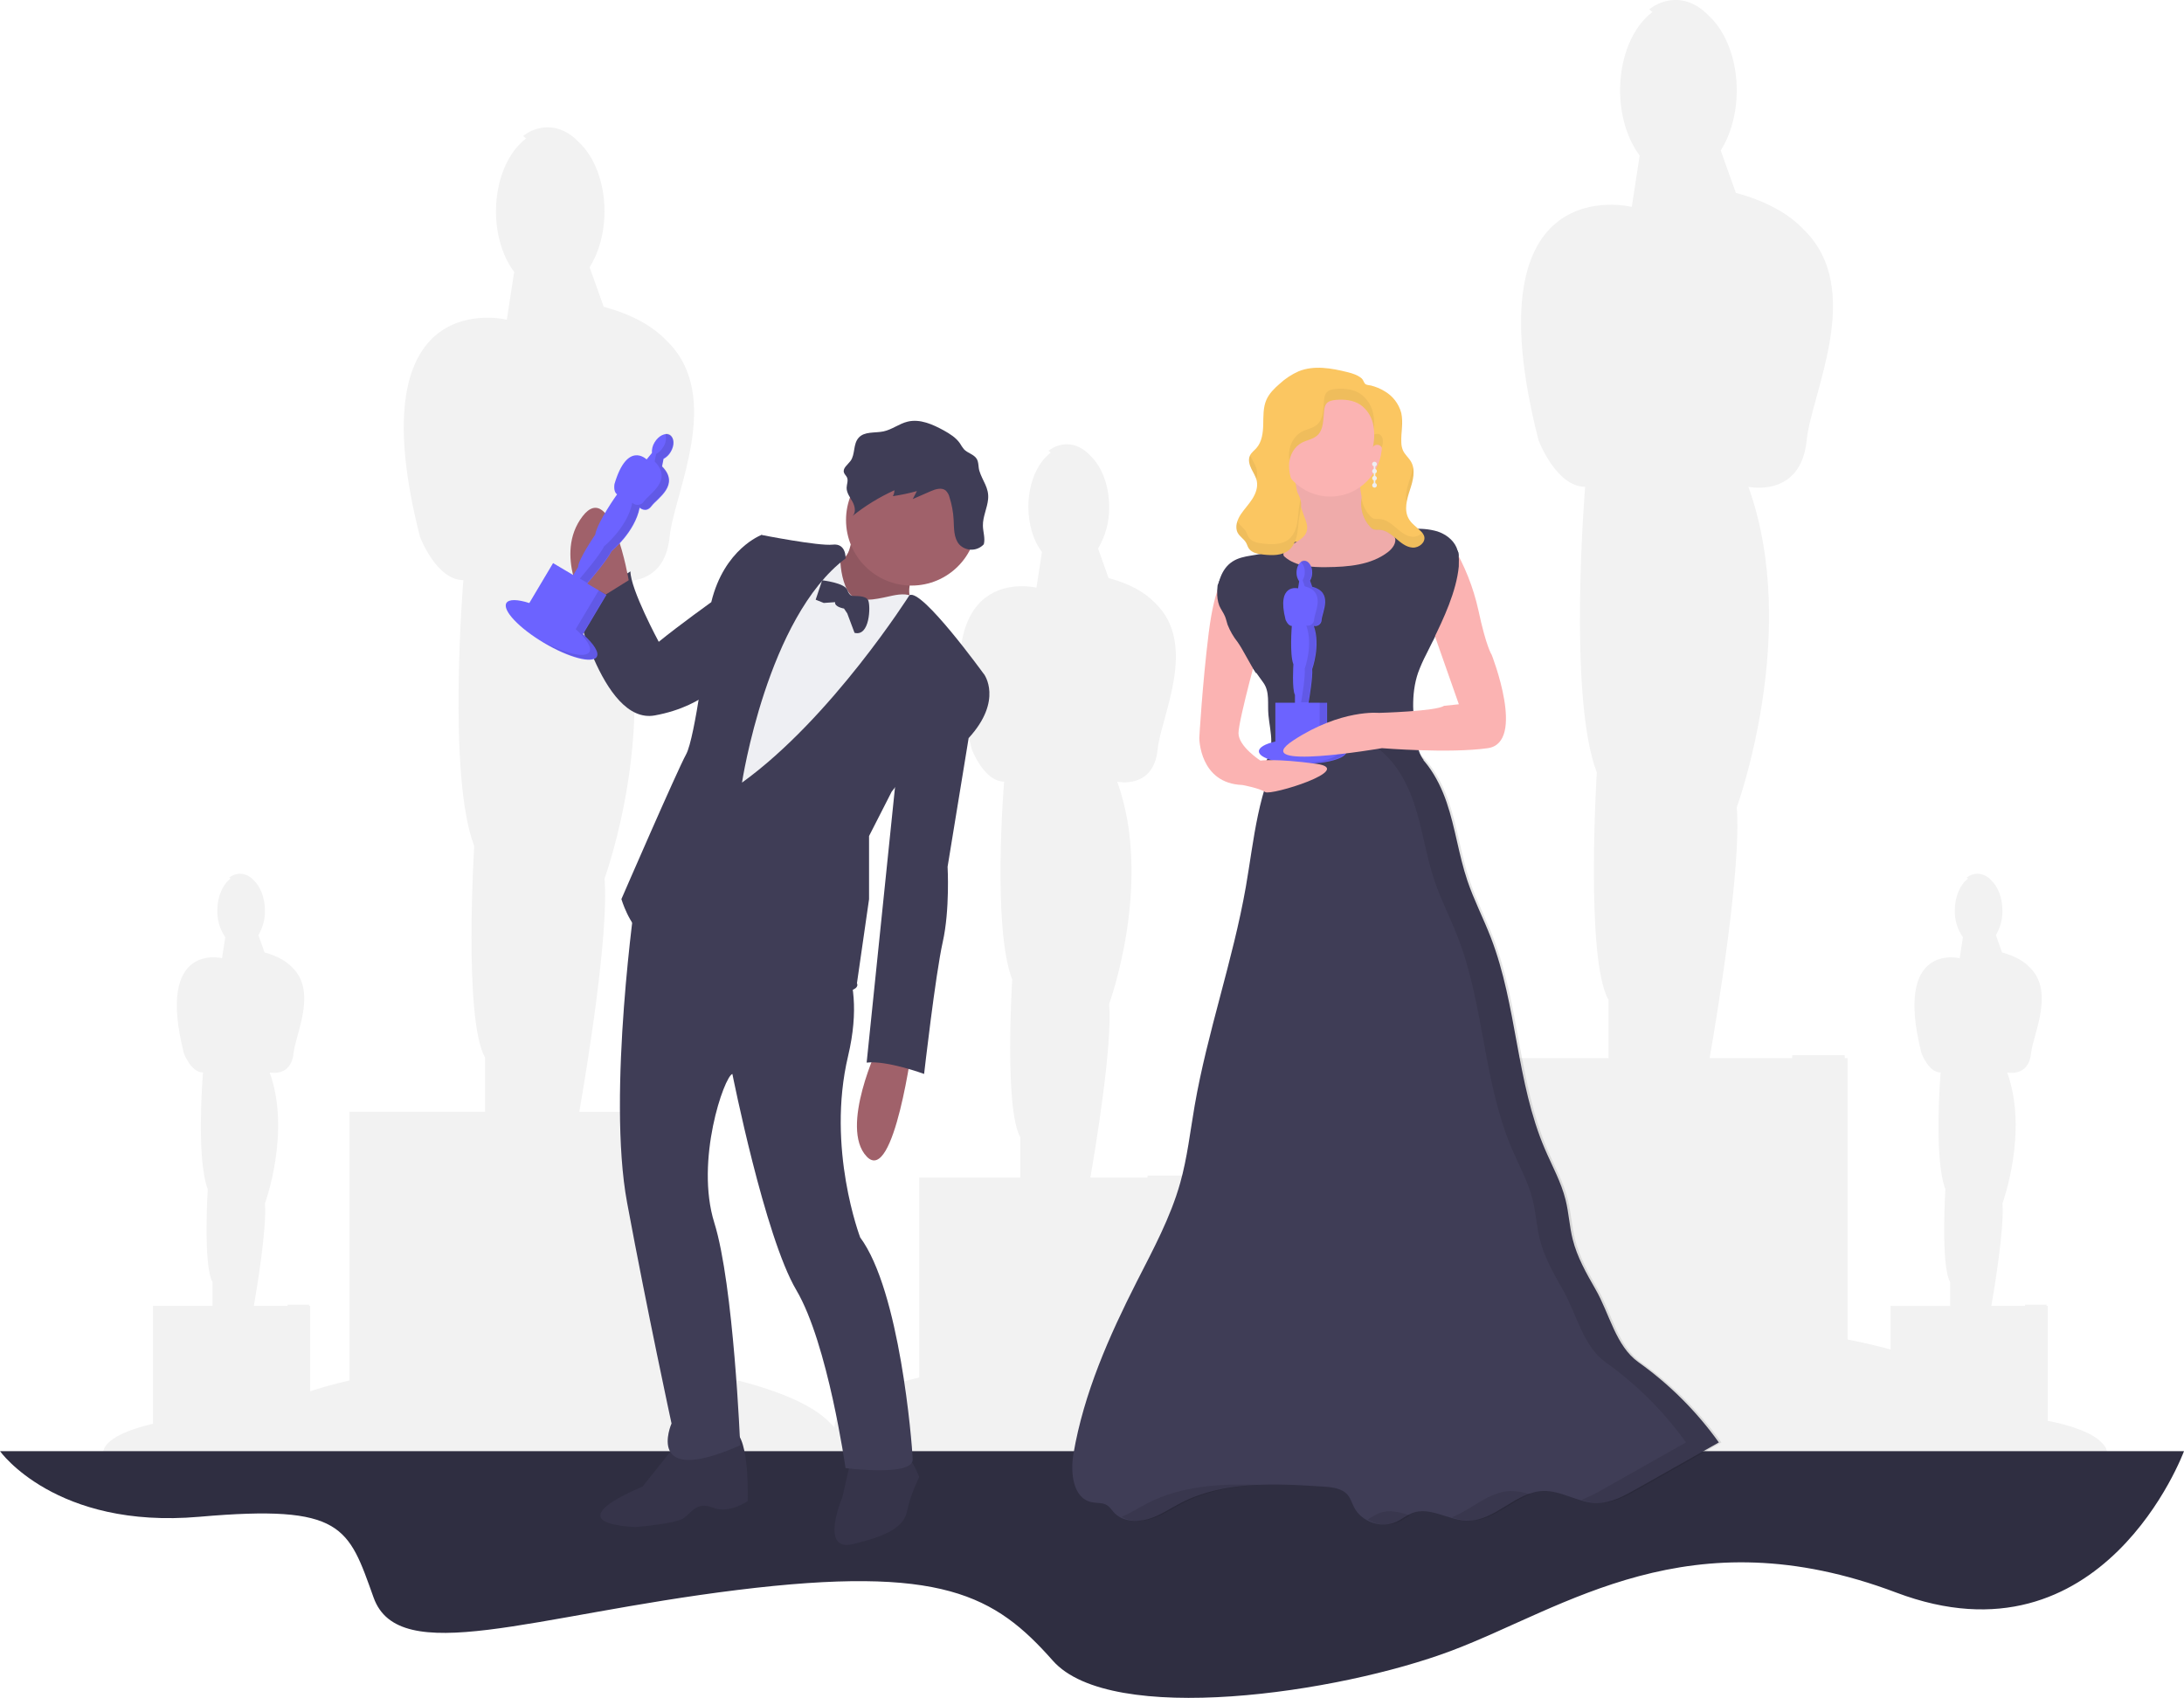
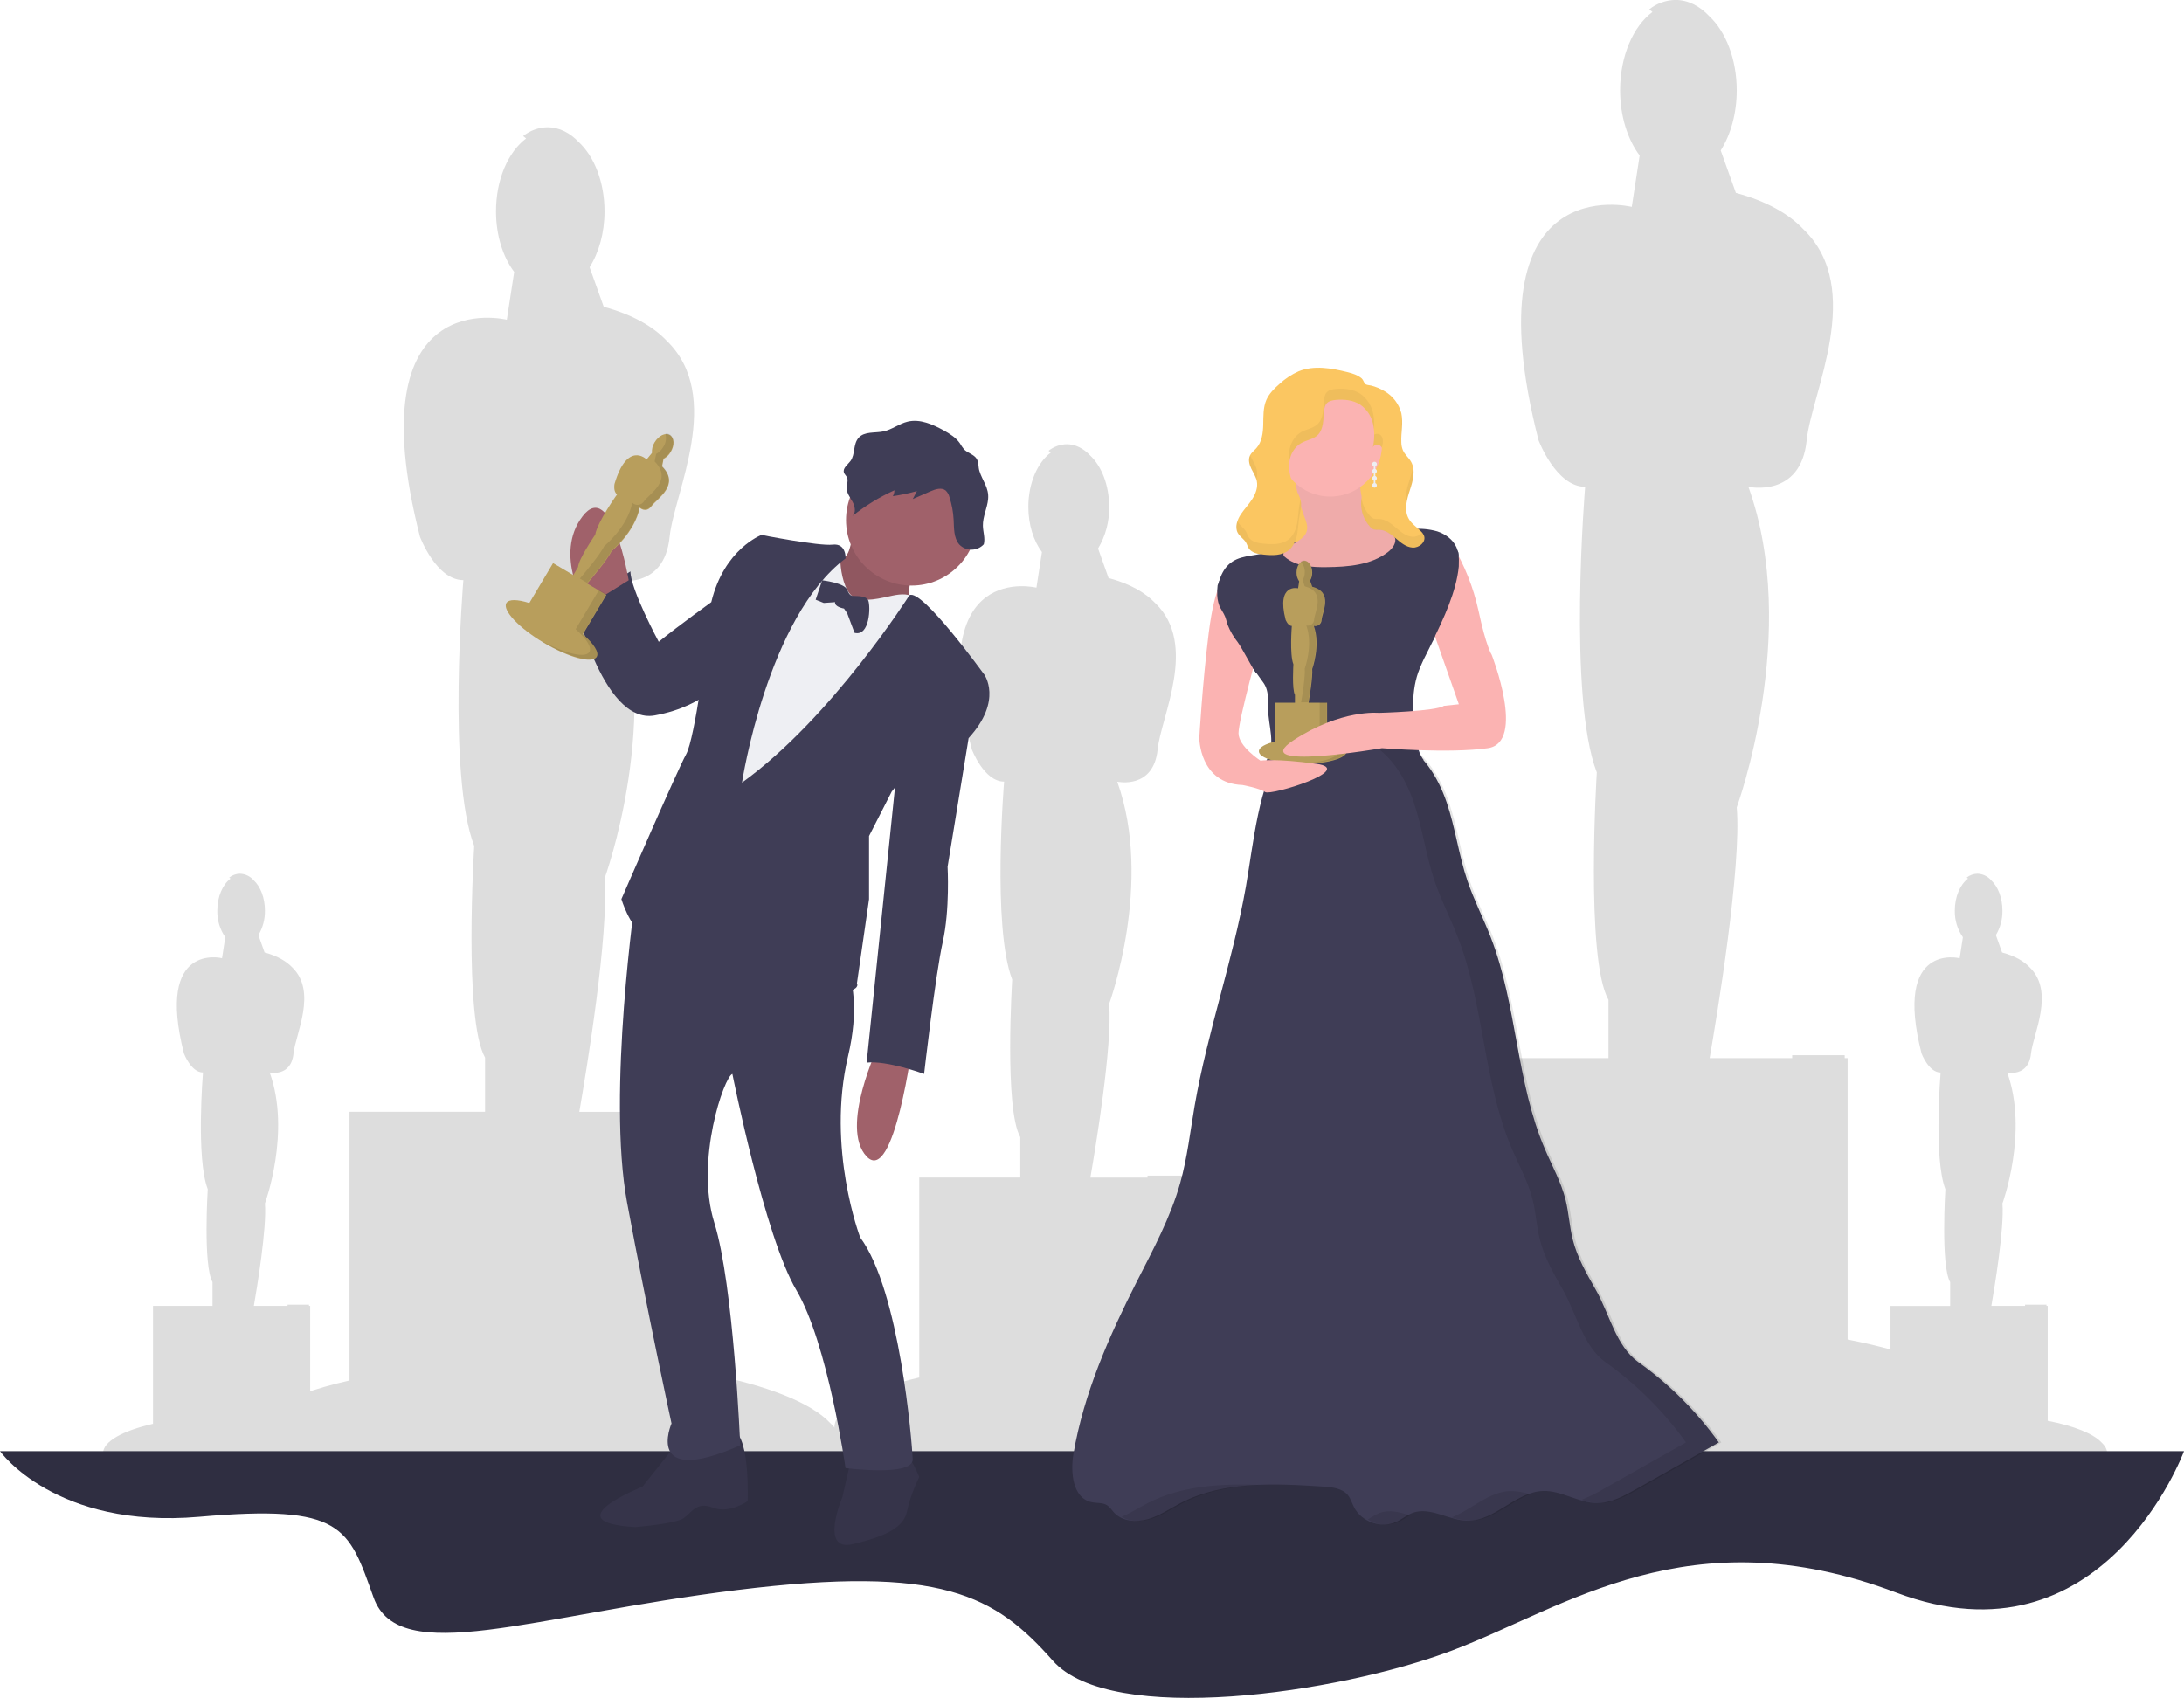
<svg xmlns="http://www.w3.org/2000/svg" id="b5912104-82f5-4c61-b8ec-11e896cab884" data-name="Layer 1" width="1081" height="840.51" viewBox="0 0 1081 840.51">
-   <path d="M1039.16,719.07C1029,708.26,1005.49,699,974,692.87V553.55h-1.44v-1.44h-26v1.44H905.71c3.66-21.08,15.87-94.58,13.41-124.1,0,0,31.74-86.57,5.77-158.72,0,0,26,5.77,28.86-23.09,2.33-23.3,29.08-74.78-1.64-104.4-7.21-7.56-17.93-13.81-33.41-18l-7.51-21c4.9-7.75,7.93-18.21,7.93-29.74,0-15.53-5.46-29.14-13.64-36.78-4.71-5-10.46-8-16.67-8a21.38,21.38,0,0,0-13,4.66c.54.41,1.06.85,1.58,1.31-9.49,7.09-16,21.78-16,38.76,0,12.85,3.75,24.36,9.68,32.29l-3.91,25.43S786.36,112,821,247.64c0,0,8.66,23.09,23.09,23.09,0,0-8.66,103.89,5.77,141.41,0,0-5.77,92.35,5.78,112.55v28.86H783.48v142.9c-36.94,8.46-60.61,21.45-60.61,36,0,25.51,72.36,46.18,161.62,46.18S1046.1,758,1046.1,732.48C1046.1,727.82,1043.66,723.32,1039.16,719.07Z" transform="translate(-59.5 -29.75)" fill="#f2f2f2" />
-   <path d="M470.42,734.21c-9.43-10.06-31.33-18.67-60.68-24.38V580.18H408.4v-1.34H384.23v1.34h-38c3.41-19.61,14.77-88,12.48-115.48,0,0,29.54-80.57,5.37-147.71,0,0,24.17,5.37,26.86-21.48,2.17-21.68,27.06-69.59-1.53-97.15-6.71-7-16.68-12.85-31.08-16.73l-7-19.58c4.57-7.22,7.38-16.94,7.38-27.68,0-14.45-5.07-27.11-12.69-34.22-4.38-4.66-9.73-7.4-15.51-7.4a19.86,19.86,0,0,0-12.08,4.34c.5.38,1,.79,1.47,1.21-8.83,6.6-14.9,20.27-14.9,36.07,0,12,3.5,22.67,9,30l-3.64,23.66s-75.19-18.8-43,107.43c0,0,8.06,21.48,21.49,21.48,0,0-8.06,96.68,5.37,131.6,0,0-5.37,85.94,5.37,104.74v26.85H232.49v133c-34.37,7.87-56.4,20-56.4,33.53,0,23.73,67.34,43,150.4,43s150.39-19.24,150.39-43C476.88,742.35,474.61,738.16,470.42,734.21Z" transform="translate(-59.5 -29.75)" fill="#f2f2f2" />
-   <path d="M691.69,727.44c-7-7.5-23.34-13.91-45.2-18.16V612.72h-1v-1h-18v1h-28.3c2.54-14.61,11-65.56,9.3-86,0,0,22-60,4-110,0,0,18,4,20-16,1.62-16.15,20.16-51.83-1.14-72.36-5-5.24-12.42-9.57-23.15-12.46L603,301.29a39,39,0,0,0,5.5-20.62c0-10.76-3.78-20.19-9.46-25.49-3.26-3.47-7.24-5.51-11.54-5.51a14.8,14.8,0,0,0-9,3.24c.38.28.74.58,1.1.9-6.58,4.91-11.1,15.09-11.1,26.86,0,8.91,2.61,16.89,6.72,22.38l-2.72,17.63s-56-14-32,80c0,0,6,16,16,16,0,0-6,72,4,98,0,0-4,64,4,78v20h-50v99c-25.6,5.86-42,14.87-42,25,0,17.68,50.15,32,112,32s112-14.33,112-32C696.5,733.5,694.81,730.38,691.69,727.44Z" transform="translate(-59.5 -29.75)" fill="#f2f2f2" />
-   <path d="M1099.66,743.82c-4.14-4.42-13.75-8.2-26.63-10.71v-56.9h-.59v-.59h-10.61v.59h-16.68c1.5-8.61,6.49-38.64,5.48-50.69,0,0,13-35.37,2.36-64.84,0,0,10.61,2.36,11.79-9.43,1-9.51,11.88-30.54-.67-42.64-2.95-3.09-7.33-5.64-13.65-7.34l-3.07-8.6a22.9,22.9,0,0,0,3.24-12.15c0-6.34-2.23-11.9-5.57-15a9.35,9.35,0,0,0-6.81-3.25,8.74,8.74,0,0,0-5.3,1.91,7.81,7.81,0,0,1,.64.53c-3.87,2.89-6.53,8.89-6.53,15.83a22.28,22.28,0,0,0,4,13.19l-1.6,10.39s-33-8.25-18.86,47.15c0,0,3.54,9.43,9.43,9.43,0,0-3.53,42.44,2.36,57.76,0,0-2.36,37.73,2.36,46v11.79H995.23v58.37c-15.09,3.45-24.76,8.76-24.76,14.71,0,10.42,29.56,18.87,66,18.87s66-8.45,66-18.87C1102.5,747.39,1101.5,745.55,1099.66,743.82Z" transform="translate(-59.5 -29.75)" fill="#f2f2f2" />
-   <path d="M239.66,743.82c-4.14-4.42-13.75-8.2-26.63-10.71v-56.9h-.59v-.59H201.83v.59H185.15c1.5-8.61,6.49-38.64,5.48-50.69,0,0,13-35.37,2.36-64.84,0,0,10.61,2.36,11.79-9.43.95-9.51,11.88-30.54-.67-42.64-3-3.09-7.33-5.64-13.65-7.34l-3.07-8.6a22.9,22.9,0,0,0,3.24-12.15c0-6.34-2.23-11.9-5.57-15a9.35,9.35,0,0,0-6.81-3.25,8.74,8.74,0,0,0-5.3,1.91,7.81,7.81,0,0,1,.64.53c-3.87,2.89-6.53,8.89-6.53,15.83A22.28,22.28,0,0,0,171,493.71l-1.6,10.39s-33-8.25-18.86,47.15c0,0,3.54,9.43,9.43,9.43,0,0-3.53,42.44,2.36,57.76,0,0-2.36,37.73,2.36,46v11.79H135.23v58.37c-15.09,3.45-24.76,8.76-24.76,14.71,0,10.42,29.56,18.87,66,18.87s66-8.45,66-18.87C242.5,747.39,241.5,745.55,239.66,743.82Z" transform="translate(-59.5 -29.75)" fill="#f2f2f2" />
+   <path d="M1039.16,719.07C1029,708.26,1005.49,699,974,692.87V553.55h-1.44v-1.44h-26v1.44H905.71c3.66-21.08,15.87-94.58,13.41-124.1,0,0,31.74-86.57,5.77-158.72,0,0,26,5.77,28.86-23.09,2.33-23.3,29.08-74.78-1.64-104.4-7.21-7.56-17.93-13.81-33.41-18l-7.51-21c4.9-7.75,7.93-18.21,7.93-29.74,0-15.53-5.46-29.14-13.64-36.78-4.71-5-10.46-8-16.67-8a21.38,21.38,0,0,0-13,4.66c.54.41,1.06.85,1.58,1.31-9.49,7.09-16,21.78-16,38.76,0,12.85,3.75,24.36,9.68,32.29l-3.91,25.43S786.36,112,821,247.64c0,0,8.66,23.09,23.09,23.09,0,0-8.66,103.89,5.77,141.41,0,0-5.77,92.35,5.78,112.55v28.86H783.48v142.9c-36.94,8.46-60.61,21.45-60.61,36,0,25.51,72.36,46.18,161.62,46.18S1046.1,758,1046.1,732.48C1046.1,727.82,1043.66,723.32,1039.16,719.07Z" transform="translate(-59.5 -29.75)" fill="#dddddd" />
+   <path d="M470.42,734.21c-9.43-10.06-31.33-18.67-60.68-24.38V580.18H408.4v-1.34H384.23v1.34h-38c3.41-19.61,14.77-88,12.48-115.48,0,0,29.54-80.57,5.37-147.71,0,0,24.17,5.37,26.86-21.48,2.17-21.68,27.06-69.59-1.53-97.15-6.71-7-16.68-12.85-31.08-16.73l-7-19.58c4.57-7.22,7.38-16.94,7.38-27.68,0-14.45-5.07-27.11-12.69-34.22-4.38-4.66-9.73-7.4-15.51-7.4a19.86,19.86,0,0,0-12.08,4.34c.5.38,1,.79,1.47,1.21-8.83,6.6-14.9,20.27-14.9,36.07,0,12,3.5,22.67,9,30l-3.64,23.66s-75.19-18.8-43,107.43c0,0,8.06,21.48,21.49,21.48,0,0-8.06,96.68,5.37,131.6,0,0-5.37,85.94,5.37,104.74v26.85H232.49v133c-34.37,7.87-56.4,20-56.4,33.53,0,23.73,67.34,43,150.4,43s150.39-19.24,150.39-43C476.88,742.35,474.61,738.16,470.42,734.21Z" transform="translate(-59.5 -29.75)" fill="#dddddd" />
+   <path d="M691.69,727.44c-7-7.5-23.34-13.91-45.2-18.16V612.72h-1v-1h-18v1h-28.3c2.54-14.61,11-65.56,9.3-86,0,0,22-60,4-110,0,0,18,4,20-16,1.62-16.15,20.16-51.83-1.14-72.36-5-5.24-12.42-9.57-23.15-12.46L603,301.29a39,39,0,0,0,5.5-20.62c0-10.76-3.78-20.19-9.46-25.49-3.26-3.47-7.24-5.51-11.54-5.51a14.8,14.8,0,0,0-9,3.24c.38.28.74.58,1.1.9-6.58,4.91-11.1,15.09-11.1,26.86,0,8.91,2.61,16.89,6.72,22.38l-2.72,17.63s-56-14-32,80c0,0,6,16,16,16,0,0-6,72,4,98,0,0-4,64,4,78v20h-50v99c-25.6,5.86-42,14.87-42,25,0,17.68,50.15,32,112,32s112-14.33,112-32C696.5,733.5,694.81,730.38,691.69,727.44Z" transform="translate(-59.5 -29.75)" fill="#dddddd" />
+   <path d="M1099.66,743.82c-4.14-4.42-13.75-8.2-26.63-10.71v-56.9h-.59v-.59h-10.61v.59h-16.68c1.5-8.61,6.49-38.64,5.48-50.69,0,0,13-35.37,2.36-64.84,0,0,10.61,2.36,11.79-9.43,1-9.51,11.88-30.54-.67-42.64-2.95-3.09-7.33-5.64-13.65-7.34l-3.07-8.6a22.9,22.9,0,0,0,3.24-12.15c0-6.34-2.23-11.9-5.57-15a9.35,9.35,0,0,0-6.81-3.25,8.74,8.74,0,0,0-5.3,1.91,7.81,7.81,0,0,1,.64.53c-3.87,2.89-6.53,8.89-6.53,15.83a22.28,22.28,0,0,0,4,13.19l-1.6,10.39s-33-8.25-18.86,47.15c0,0,3.54,9.43,9.43,9.43,0,0-3.53,42.44,2.36,57.76,0,0-2.36,37.73,2.36,46v11.79H995.23v58.37c-15.09,3.45-24.76,8.76-24.76,14.71,0,10.42,29.56,18.87,66,18.87s66-8.45,66-18.87C1102.5,747.39,1101.5,745.55,1099.66,743.82Z" transform="translate(-59.5 -29.75)" fill="#dddddd" />
+   <path d="M239.66,743.82c-4.14-4.42-13.75-8.2-26.63-10.71v-56.9h-.59v-.59H201.83v.59H185.15c1.5-8.61,6.49-38.64,5.48-50.69,0,0,13-35.37,2.36-64.84,0,0,10.61,2.36,11.79-9.43.95-9.51,11.88-30.54-.67-42.64-3-3.09-7.33-5.64-13.65-7.34l-3.07-8.6a22.9,22.9,0,0,0,3.24-12.15c0-6.34-2.23-11.9-5.57-15a9.35,9.35,0,0,0-6.81-3.25,8.74,8.74,0,0,0-5.3,1.91,7.81,7.81,0,0,1,.64.53c-3.87,2.89-6.53,8.89-6.53,15.83A22.28,22.28,0,0,0,171,493.71l-1.6,10.39s-33-8.25-18.86,47.15c0,0,3.54,9.43,9.43,9.43,0,0-3.53,42.44,2.36,57.76,0,0-2.36,37.73,2.36,46v11.79H135.23v58.37c-15.09,3.45-24.76,8.76-24.76,14.71,0,10.42,29.56,18.87,66,18.87s66-8.45,66-18.87C242.5,747.39,241.5,745.55,239.66,743.82Z" transform="translate(-59.5 -29.75)" fill="#dddddd" />
  <path d="M59.5,748.13h1081s-40,108.72-142.47,70-163.71,7.5-219.95,28.74-168.71,37.5-197.45,5-55-47.49-156.21-35-167.47,38.74-180,3.75-15-46.24-86.23-40S59.5,748.13,59.5,748.13Z" transform="translate(-59.5 -29.75)" fill="#2f2e41" />
  <path d="M694.24,399.7c-12.14,20.64-14,45.48-18.09,69.06-6.42,36.54-19,71.78-25.34,108.34-2.21,12.79-3.64,25.76-7.15,38.25-4.82,17.16-13.42,33-21.49,48.85-13.74,27.08-26.21,55.24-31.34,85.17-1.6,9.33-.35,22,8.89,24,2.64.59,5.61.12,7.86,1.62,1.32.87,2.16,2.28,3.22,3.45,4.06,4.48,11.05,5,16.85,3.37s10.86-5.21,16.24-8c21.36-11,46.68-9.69,70.64-8.13,4.41.28,9.36.83,12.15,4.27,1.41,1.75,2,4,3.05,6,3.72,7.25,13.54,10.62,20.92,7.18,2.76-1.29,5.13-3.36,8-4.42,8.77-3.27,18,3.82,27.39,3.87,13.5.06,23.66-14.24,37.15-14.73,9.2-.33,17.61,5.94,26.81,6,6.9,0,13.26-3.48,19.26-6.87l41-23.16a170.64,170.64,0,0,0-39.73-39.68c-11.29-8-14.34-24-21.23-36-4.55-7.94-9.15-16-11.37-24.87-1.6-6.4-1.92-13.06-3.5-19.47-2.19-8.84-6.7-16.89-10.28-25.26-14.2-33.16-13.72-71-26.73-104.65-3.66-9.48-8.37-18.55-11.62-28.18-4.28-12.68-5.95-26.12-10.27-38.78s-12-25.09-24.25-30.54a48.75,48.75,0,0,0-16.72-3.63C720.25,391.84,707.52,394.3,694.24,399.7Z" transform="translate(-59.5 -29.75)" fill="#3f3d56" />
  <rect x="631.06" y="201.78" width="57.04" height="76.06" fill="#fbc661" />
  <path d="M746.06,290.53c-2.9-.45-5.86,0-8.79,0-7.21-.09-9.26,8.62-16.45,9.33-8.77.86-20.93-4.69-28.26.21a28.39,28.39,0,0,1-4.24,2.44c-6,2.64-13.33,1.66-18.82,5.25S662,318.44,662,325a17.38,17.38,0,0,0,1,6.91c.77,1.87,2.05,3.49,2.82,5.36.54,1.32.82,2.73,1.27,4.09a33.48,33.48,0,0,0,5,8.64l12.7,17.67c3.33,4.64,2,10.38,2.54,16.07.4,4.37,1.42,8.69,1.41,13.07s-1.21,9-4.48,12q11.28-.69,22.49-2.07c6.16-.76,12.3-1.67,18.49-2.11,13-.92,26.06.27,39,1.46-2.14-2.66-3.11-6.37-3.64-9.74-1.76-11.18-2.87-22.89.81-33.59a79.28,79.28,0,0,1,4.15-9.34l3.95-7.95c5.59-11.24,10.81-22.76,12-35.26a19,19,0,0,0-1.11-9.5c-1.73-3.87-5.47-6.59-9.5-7.91a33.39,33.39,0,0,0-12.6-1.1C754.36,291.89,750,291.13,746.06,290.53Z" transform="translate(-59.5 -29.75)" fill="#3f3d56" />
  <path d="M705,285.27c.91,2.38,2,4.93,1.29,7.39-1.32,4.88-8.06,5.87-11,10a2.13,2.13,0,0,0-.45,2.11,2.32,2.32,0,0,0,.54.63c5.49,4.78,13.43,5.19,20.71,5.11,10.61-.1,21.94-1,30.35-7.43,2.35-1.8,4.56-4.8,3.36-7.51-.93-2.07-3.38-2.85-5.41-3.87-4.55-2.29-7.81-6.65-9.61-11.42s-2.26-9.92-2.34-15a4.25,4.25,0,0,0-.54-2.5c-.7-1-2-1.15-3.23-1.23a96.57,96.57,0,0,0-20.53.82c-1.92.28-5.58.54-6.93,2.11s-.57,3.43-.31,5.14A76.79,76.79,0,0,0,705,285.27Z" transform="translate(-59.5 -29.75)" fill="#fbb3b2" />
  <path d="M705,285.27c.91,2.38,2,4.93,1.29,7.39-1.32,4.88-8.06,5.87-11,10a2.13,2.13,0,0,0-.45,2.11,2.32,2.32,0,0,0,.54.63c5.49,4.78,13.43,5.19,20.71,5.11,10.61-.1,21.94-1,30.35-7.43,2.35-1.8,4.56-4.8,3.36-7.51-.93-2.07-3.38-2.85-5.41-3.87-4.55-2.29-7.81-6.65-9.61-11.42s-2.26-9.92-2.34-15a4.25,4.25,0,0,0-.54-2.5c-.7-1-2-1.15-3.23-1.23a96.57,96.57,0,0,0-20.53.82c-1.92.28-5.58.54-6.93,2.11s-.57,3.43-.31,5.14A76.79,76.79,0,0,0,705,285.27Z" transform="translate(-59.5 -29.75)" opacity="0.05" />
  <circle cx="658.41" cy="220.21" r="25.61" fill="#fbb3b2" />
  <path d="M742.33,778.75a35.36,35.36,0,0,0-5.79,3.22,16.45,16.45,0,0,0,15.28,1.2c1.94-.91,3.68-2.2,5.54-3.25C752.24,778.32,747.21,776.93,742.33,778.75Z" transform="translate(-59.5 -29.75)" opacity="0.1" />
  <path d="M627.59,773.86c-4.33,2.22-8.46,4.93-12.93,6.78,4.06,2.42,9.49,2.53,14.16,1.18,5.8-1.69,10.86-5.21,16.23-8,11.72-6,24.64-8.35,37.86-9C663.75,764.18,644.44,765.2,627.59,773.86Z" transform="translate(-59.5 -29.75)" opacity="0.1" />
  <path d="M871.68,704.13c-11.29-8-14.33-24-21.23-36-4.55-7.94-9.15-16-11.37-24.87-1.6-6.4-1.92-13.06-3.5-19.47-2.18-8.84-6.69-16.89-10.27-25.26-14.2-33.16-13.73-71-26.73-104.65-3.67-9.48-8.38-18.55-11.63-28.18-4.27-12.68-6-26.12-10.27-38.78s-12-25.09-24.25-30.54c-5.23-2.34-11-3.25-16.72-3.63a87,87,0,0,0-14.48.25A44.88,44.88,0,0,1,735,396.4c12.22,5.45,19.93,17.88,24.25,30.54s6,26.1,10.27,38.78c3.25,9.63,8,18.7,11.62,28.18,13,33.65,12.53,71.49,26.73,104.65,3.59,8.37,8.1,16.42,10.28,25.26,1.58,6.41,1.9,13.07,3.5,19.47,2.22,8.87,6.82,16.93,11.37,24.87,6.89,12,9.94,27.94,21.23,36A170.64,170.64,0,0,1,894,743.81l-41,23.16a70.8,70.8,0,0,1-10.75,5.26,30.3,30.3,0,0,0,9,1.61c6.89,0,13.25-3.48,19.25-6.87l41-23.16A170.45,170.45,0,0,0,871.68,704.13Z" transform="translate(-59.5 -29.75)" opacity="0.1" />
  <path d="M806.87,767.89c-10.57.38-19.1,9.25-28.8,13a32.66,32.66,0,0,0,9.11,1.69c10.86,0,19.56-9.19,29.57-13.06A29.38,29.38,0,0,0,806.87,767.89Z" transform="translate(-59.5 -29.75)" opacity="0.1" />
-   <path d="M716.36,396.51V377.62h-9.17c.49-2.83,2.13-12.72,1.8-16.69,0,0,4.27-11.64.78-21.34a3.14,3.14,0,0,0,3.88-3.1c.38-3.88,5.82-13.58-4.66-16.3l-1.07-3a7.52,7.52,0,0,0,1.07-4c0-3.21-1.74-5.82-3.88-5.82s-3.88,2.61-3.88,5.82a7.34,7.34,0,0,0,1.3,4.35L702,321s-10.86-2.72-6.2,15.52c0,0,1.16,3.1,3.1,3.1,0,0-1.16,14,.78,19,0,0-.78,12.41.77,15.13v3.88h-9.7v19.21c-5,1.14-8.15,2.89-8.15,4.85,0,3.43,9.73,6.21,21.73,6.21s21.73-2.78,21.73-6.21C726.06,399.52,722.21,397.62,716.36,396.51Z" transform="translate(-59.5 -29.75)" fill="#6c63ff" />
+   <path d="M716.36,396.51V377.62h-9.17c.49-2.83,2.13-12.72,1.8-16.69,0,0,4.27-11.64.78-21.34a3.14,3.14,0,0,0,3.88-3.1c.38-3.88,5.82-13.58-4.66-16.3l-1.07-3a7.52,7.52,0,0,0,1.07-4c0-3.21-1.74-5.82-3.88-5.82s-3.88,2.61-3.88,5.82a7.34,7.34,0,0,0,1.3,4.35L702,321s-10.86-2.72-6.2,15.52c0,0,1.16,3.1,3.1,3.1,0,0-1.16,14,.78,19,0,0-.78,12.41.77,15.13v3.88h-9.7v19.21c-5,1.14-8.15,2.89-8.15,4.85,0,3.43,9.73,6.21,21.73,6.21s21.73-2.78,21.73-6.21C726.06,399.52,722.21,397.62,716.36,396.51Z" transform="translate(-59.5 -29.75)" fill="#b89e5c" />
  <path d="M705.3,313a7.55,7.55,0,0,1-1.06,4l1.06,3c10.48,2.71,5.05,12.41,4.66,16.29a3.15,3.15,0,0,1-3.88,3.11c3.49,9.7-.78,21.34-.78,21.34.33,4-1.31,13.85-1.8,16.69H707c.49-2.84,2.14-12.72,1.81-16.69,0,0,4.26-11.64.77-21.34a3.15,3.15,0,0,0,3.88-3.11c.39-3.88,5.82-13.58-4.65-16.29l-1.07-3a7.55,7.55,0,0,0,1.07-4c0-3.21-1.74-5.82-3.88-5.82a2.87,2.87,0,0,0-1.75.63A6.57,6.57,0,0,1,705.3,313Z" transform="translate(-59.5 -29.75)" opacity="0.1" />
  <path d="M716.17,396.31V377.43h-3.49v18.88c5.84,1.12,9.7,3,9.7,5.17,0,3.27-8.8,5.94-20,6.19l1.75,0c12,0,21.73-2.78,21.73-6.21C725.87,399.33,722,397.43,716.17,396.31Z" transform="translate(-59.5 -29.75)" opacity="0.1" />
  <path d="M726.54,214c-8-2-16.6-3.53-24.22-.46a34.63,34.63,0,0,0-9.52,6.27c-2.59,2.25-5.11,4.74-6.49,7.89-1.65,3.8-1.46,8.1-1.56,12.24s-.65,8.58-3.4,11.67c-1.07,1.2-2.46,2.18-3.15,3.64-1,2-.34,4.47.64,6.5s2.29,3.95,2.74,6.17c.61,3.07-.58,6.25-2.27,8.89s-3.89,4.92-5.64,7.53-3.11,6.35-1.52,9.22c1,1.85,3.06,3,4.1,4.82.5.87.75,1.88,1.28,2.73,1.47,2.33,4.56,2.9,7.29,3.18,4.37.46,9.24.6,12.63-2.2,2.33-1.92,3.51-4.91,4.08-7.88s.59-6,1.12-9c.38-2.14,1-4.28.82-6.44-.25-2.88-1.92-5.41-3.23-8A21.86,21.86,0,0,1,697.58,259c.39-4.06,2.53-8.07,6.11-10,2.52-1.39,5.63-1.74,7.77-3.66,3.39-3,2.88-8.32,3.49-12.81a6.11,6.11,0,0,1,.95-2.81c1.06-1.44,3-1.83,4.8-2,4.19-.36,8.64.09,12.15,2.42a15.71,15.71,0,0,1,6.3,9.68,27.72,27.72,0,0,1-.21,11.75c.14-1.69,2.74-2.15,3.94-1s1.26,3.13.92,4.79c-1.4,7-7.74,12-9.87,18.8a17,17,0,0,0,3.66,16.3,4.63,4.63,0,0,0,2,1.42,8.56,8.56,0,0,0,2.43.12c3.19,0,5.93,2.19,8.36,4.27s5,4.31,8.24,4.56,6.73-2.67,5.77-5.72a6.18,6.18,0,0,0-1.63-2.38c-2-2.06-4.62-3.68-6-6.2-2.41-4.23-.94-9.52.58-14.15s3-9.93.53-14.14c-1.16-2-3.1-3.5-4-5.62a10.58,10.58,0,0,1-.77-3.86c-.21-4.84,1-9.77,0-14.49a17.7,17.7,0,0,0-8.33-10.88,24.07,24.07,0,0,0-6.68-2.79c-.91-.23-2.29-.18-2.93-.86s-.86-1.89-1.67-2.65C731.53,215.41,728.93,214.59,726.54,214Z" transform="translate(-59.5 -29.75)" fill="#fbc661" />
  <path d="M742.88,245.19a2.7,2.7,0,0,0-3.19-.26,32.78,32.78,0,0,1-.69,6.32c.44-1.41,2.76-1.73,3.88-.63a3.38,3.38,0,0,1,.57.75,13.46,13.46,0,0,0,.35-1.39C744.14,248.32,744.09,246.38,742.88,245.19Z" transform="translate(-59.5 -29.75)" opacity="0.05" />
  <path d="M753,243.38a11.69,11.69,0,0,0,.09,1.19,49.33,49.33,0,0,0,.19-8.23A63.74,63.74,0,0,0,753,243.38Z" transform="translate(-59.5 -29.75)" opacity="0.05" />
  <path d="M739,251.25a1.91,1.91,0,0,0-.06.33Z" transform="translate(-59.5 -29.75)" opacity="0.05" />
  <path d="M755.67,278.46a42.46,42.46,0,0,1,1.6-6c1.21-3.66,2.37-7.75,1.58-11.39a39.89,39.89,0,0,1-1.58,6C756.06,270.69,754.88,274.8,755.67,278.46Z" transform="translate(-59.5 -29.75)" opacity="0.05" />
  <path d="M739.15,239.83a21.71,21.71,0,0,1,.4,2.37,24.32,24.32,0,0,0-.4-7.8,15.7,15.7,0,0,0-6.3-9.69c-3.51-2.32-8-2.78-12.15-2.42-1.78.16-3.74.55-4.8,2a6.07,6.07,0,0,0-.95,2.8c-.61,4.5-.1,9.79-3.49,12.81-2.14,1.93-5.25,2.28-7.77,3.67-3.58,2-5.72,6-6.11,10a17.43,17.43,0,0,0,.16,4.33,12.53,12.53,0,0,1,6-8.94c2.52-1.39,5.63-1.74,7.77-3.66,3.39-3,2.88-8.32,3.49-12.81a6.11,6.11,0,0,1,.95-2.81c1.06-1.44,3-1.83,4.8-2,4.19-.36,8.64.09,12.15,2.42A15.71,15.71,0,0,1,739.15,239.83Z" transform="translate(-59.5 -29.75)" opacity="0.05" />
  <path d="M763.38,293.48a6.07,6.07,0,0,1-4.78,2c-3.19-.25-5.82-2.48-8.24-4.56s-5.17-4.23-8.36-4.27a8.94,8.94,0,0,1-2.43-.12,4.72,4.72,0,0,1-2-1.42,16.76,16.76,0,0,1-4.18-8.71,17,17,0,0,0,4.18,14.14,4.63,4.63,0,0,0,2,1.42,8.56,8.56,0,0,0,2.43.12c3.19,0,5.93,2.19,8.36,4.27s5,4.31,8.24,4.56,6.73-2.67,5.77-5.72A4.94,4.94,0,0,0,763.38,293.48Z" transform="translate(-59.5 -29.75)" opacity="0.05" />
  <path d="M681.34,267a9.69,9.69,0,0,0,.24-4.51c-.45-2.21-1.77-4.13-2.74-6.16q-.3-.62-.54-1.26c0,.06-.07.12-.1.19-1,2-.34,4.47.64,6.5A41.8,41.8,0,0,1,681.34,267Z" transform="translate(-59.5 -29.75)" opacity="0.05" />
  <path d="M703.18,277.14c-.17.89-.37,1.77-.53,2.66-.53,3-.56,6-1.12,9s-1.75,6-4.08,7.88c-3.39,2.79-8.26,2.66-12.63,2.2-2.73-.28-5.82-.86-7.29-3.18-.53-.86-.78-1.86-1.28-2.74-1-1.84-3.07-3-4.1-4.82-.07-.12-.13-.26-.19-.39a7.12,7.12,0,0,0,.19,5.83c1,1.85,3.06,3,4.1,4.82.5.87.75,1.88,1.28,2.73,1.47,2.33,4.56,2.9,7.29,3.18,4.37.46,9.24.6,12.63-2.2,2.33-1.92,3.51-4.91,4.08-7.88s.59-6,1.12-9c.38-2.14,1-4.28.82-6.44A10,10,0,0,0,703.18,277.14Z" transform="translate(-59.5 -29.75)" opacity="0.05" />
  <path d="M665.92,315.14s-5,2.72-8.15,27.94-4.66,52-4.66,52,0,22.51,21.34,23.28c0,0,8.54,1.56,11.26,3.5s45.4-11.26,25.22-14-27.55-1.56-27.55-1.56-10.87-7-10.87-13.58S683.38,347,683.38,347Z" transform="translate(-59.5 -29.75)" fill="#fbb3b2" />
  <path d="M665.84,334.92c.54,1.32.82,2.73,1.27,4.09a33.31,33.31,0,0,0,5,8.64c2.54,3.54,6.62,11.88,9.15,15.42a59.14,59.14,0,0,1,6.6-14.75l-21.92-35.5s-1.72.92-3.77,6.7c-.11,1.05-.17,2.1-.18,3.13a17.38,17.38,0,0,0,1,6.91C663.79,331.43,665.07,333.05,665.84,334.92Z" transform="translate(-59.5 -29.75)" fill="#3f3d56" />
  <path d="M741,263a1.16,1.16,0,0,0-.77-1.09v-1.31a1.15,1.15,0,0,0,.77-1.09,1.17,1.17,0,1,0-1.55,1.09v1.31a1.16,1.16,0,0,0,0,2.19v1.3a1.16,1.16,0,0,0,0,2.19v1.31a1.16,1.16,0,1,0,.78,0v-1.31a1.16,1.16,0,0,0,0-2.19v-1.3A1.16,1.16,0,0,0,741,263Z" transform="translate(-59.5 -29.75)" fill="#eeeff3" />
  <path d="M778.45,299.62a108.49,108.49,0,0,1,12.8,32.21c3.88,18.24,6.6,22.12,6.6,22.12s17.08,43.46-1.94,46.18-52.38,0-52.38,0-67.52,11.64-43.85-3.88S742,382.66,742,382.66s28.33-.77,32.21-3.49l7.37-.77-17.46-49.67Z" transform="translate(-59.5 -29.75)" fill="#fbb3b2" />
  <path d="M760.41,328.14l8.14,19c5.5-11.09,11.83-24.68,13-37a48.83,48.83,0,0,0-.15-6.84,19.75,19.75,0,0,0-3.49-5.05Z" transform="translate(-59.5 -29.75)" fill="#3f3d56" />
  <path d="M494.47,547s-19.63,40.86-6,55.28,22.84-56.88,22.84-56.88Z" transform="translate(-59.5 -29.75)" fill="#a0616a" />
  <path d="M399.52,738.08l-22,27.64s-44.47,17.63-3.61,20c0,0,20-1.6,24-4.41s6.41-8.41,14.42-5.2,17.23-3.21,17.23-3.21,1.2-31.25-6.81-34.85S399.52,738.08,399.52,738.08Z" transform="translate(-59.5 -29.75)" fill="#36344a" />
  <path d="M481.65,748.09l-5.21,22.84s-11.62,27.24,5.21,23.23,25.24-8.41,26.84-16.42,6-16.83,6-16.83-4.81-12.42-9.21-12.82S481.65,748.09,481.65,748.09Z" transform="translate(-59.5 -29.75)" fill="#36344a" />
  <path d="M374.28,472.06s-14.42,99-4.4,153,22,109.37,22,109.37-14,32,34,10.82c0,0-3.2-79.33-12.82-110.17S418,562.6,422,561.4c0,0,16,80.53,31.65,107S478,756.51,478,756.51s33.66,4.4,33.26-4.41-6.41-83.33-26-109.77c0,0-16.83-44.07-6-89.74s-11.62-61.3-11.62-61.3L432,449.23l-35.65-8Z" transform="translate(-59.5 -29.75)" fill="#3f3d56" />
  <path d="M480,301.5a11.35,11.35,0,0,1-1.79,3.62,10.36,10.36,0,0,1-2.92,2.19,56,56,0,0,1-11.11,4.77c-1,2,.62,4.25,2.16,5.87l4.52,4.78c2.64,2.78,5.28,5.56,8.13,8.12a70.76,70.76,0,0,0,18.53,12c3.54,1.57,8.11,2.69,10.95.06s2.13-7.25,3.85-10.68a1.93,1.93,0,0,0-.33-3.06c-2.32-2.29-2.79-5.91-2.3-9.13s1.8-6.26,2.55-9.43.89-6.71-.8-9.5a13.14,13.14,0,0,0-3.78-3.72,35,35,0,0,0-10.82-5.16c-2-.55-4-.92-6-1.51-1.24-.38-4.6-2.7-5.66-2.51C483,288.57,480.77,299.17,480,301.5Z" transform="translate(-59.5 -29.75)" fill="#a0616a" />
  <path d="M480,301.5a11.35,11.35,0,0,1-1.79,3.62,10.36,10.36,0,0,1-2.92,2.19,56,56,0,0,1-11.11,4.77c-1,2,.62,4.25,2.16,5.87l4.52,4.78c2.64,2.78,5.28,5.56,8.13,8.12a70.76,70.76,0,0,0,18.53,12c3.54,1.57,8.11,2.69,10.95.06s2.13-7.25,3.85-10.68a1.93,1.93,0,0,0-.33-3.06c-2.32-2.29-2.79-5.91-2.3-9.13s1.8-6.26,2.55-9.43.89-6.71-.8-9.5a13.14,13.14,0,0,0-3.78-3.72,35,35,0,0,0-10.82-5.16c-2-.55-4-.92-6-1.51-1.24-.38-4.6-2.7-5.66-2.51C483,288.57,480.77,299.17,480,301.5Z" transform="translate(-59.5 -29.75)" opacity="0.1" />
  <path d="M475.51,308.69c-.05-.79-.14-1.71-.81-2.14a2.25,2.25,0,0,0-1.28-.27c-9.46,0-17.13,7.44-23.08,14.78-12.54,15.45-22.43,32.89-31,50.86-5.27,11.07-10.16,23.52-6.77,35.31a36.25,36.25,0,0,0,4.73,9.83,53.81,53.81,0,0,0,10.24,11.53,11.49,11.49,0,0,0,5.32,2.9c3,.48,5.85-1.17,8.41-2.76q7.71-4.8,15.35-9.7c8.27-5.3,16.54-10.69,23.83-17.27s13.62-14.44,17.21-23.58c1.53-3.88,2.55-8,4.27-11.76,2.62-5.79,6.85-10.9,8.35-17.08.71-2.95.77-6,1.53-8.95.6-2.35,1.64-4.57,2.14-6.94s.38-5-1.13-6.94c-2.54-3.22-7.48-2.74-11.5-1.91-5.24,1.08-14.58,3.74-19.57.57C477.48,322.44,475.81,313.33,475.51,308.69Z" transform="translate(-59.5 -29.75)" fill="#eeeff3" />
  <path d="M472.84,327.84l-5.61.4-4-1.61,3.21-9.61s11.3,1.28,12.46,4.84c0,0,.84,2.45,2.2,2.81s7-.44,8.17,2.36.8,18-6.81,16l-3.6-9.62-1.61-2.4S472.44,330.24,472.84,327.84Z" transform="translate(-59.5 -29.75)" fill="#3f3d56" />
  <path d="M426.76,417.18s12.42-81.73,51.28-111c0,0,.4-7.61-6.41-6.81s-35.25-4.81-35.25-4.81l-26.84,52.09s-6,48.47-10.42,56.48-32.05,71.72-32.05,71.72,15.63,52.48,38.86-18c0,0-18,57.29,32.85,62.9s44.87-3.21,44.87-3.21l6-41.66V443.62l11.22-22,45.67-58.09s-31-42.92-36.92-39.09C509.63,324.4,471.23,385.13,426.76,417.18Z" transform="translate(-59.5 -29.75)" fill="#3f3d56" />
  <path d="M442.39,297.79l-6-3.21s-18.43,6.81-24.84,33.26c0,0-15.62,11.21-26,19.63,0,0-14-26-14-34.86,0,0-23.24,15.63-28.45,11.62,0,0,14,64.5,40.47,59.69S420,363.49,420,363.49Z" transform="translate(-59.5 -29.75)" fill="#3f3d56" />
  <path d="M531.33,365.9l15.22-2.41s9.62,12.82-7.61,31.65l-10.42,63.7s1.2,21.23-2.4,37.26-9.22,65.3-9.22,65.3-18.42-6.81-28.44-5.61L503.68,408Z" transform="translate(-59.5 -29.75)" fill="#3f3d56" />
  <path d="M370.68,317s-8.42-50.48-22.84-31.65,1.6,44.87,1.6,44.87Z" transform="translate(-59.5 -29.75)" fill="#a0616a" />
  <circle cx="451.2" cy="257.43" r="32.45" fill="#a0616a" />
  <path d="M536.64,252.17a22.92,22.92,0,0,1-2-2.93c-1.95-2.86-5-4.73-8-6.41-5.49-3-11.75-5.82-17.86-4.36-4.23,1-7.82,4-12.08,4.86s-9.32-.09-12.19,3.11-1.6,8.24-4.07,11.55c-1.37,1.83-3.91,3.51-3.22,5.69.29.92,1.14,1.57,1.53,2.46.69,1.56-.16,3.35-.2,5.06-.05,2.53,1.68,4.7,2.9,6.92s1.88,5.32,0,7.06a98,98,0,0,1,20.76-12.73,6.14,6.14,0,0,1-.78,2.93,96.62,96.62,0,0,0,11.91-2.53l-2.06,3.95,8.84-3.86c2.39-1.05,5.39-2,7.43-.4a6.72,6.72,0,0,1,1.9,3.31A43.94,43.94,0,0,1,531.51,287c.22,4.28,0,9,2.77,12.27a8.33,8.33,0,0,0,12.17-.08c.78-3-.39-6.1-.45-9.18-.09-4.49,2.17-8.71,2.58-13.18.53-5.65-2.81-9-4.33-14-.59-1.92-.23-4.19-1.36-6C541.43,254.59,538.45,254.09,536.64,252.17Z" transform="translate(-59.5 -29.75)" fill="#3f3d56" />
-   <path d="M348.05,343.69l11.57-19.43-9.44-5.62c2.24-2.62,10-11.78,12.07-16.06,0,0,11.52-9.36,13.87-21.48,0,0,3.12,2.94,5.9-.82s14.3-10.4,5.19-19.61l.73-3.73a9,9,0,0,0,3.55-3.46c2-3.31,1.77-7-.43-8.36s-5.59.3-7.56,3.61a8.81,8.81,0,0,0-1.32,5.26l-2.63,3.2s-9.52-9.45-15.9,12.16c0,0-.7,3.91,1.3,5.1,0,0-9.76,13.65-10.85,20,0,0-8.4,12.3-8.47,16l-2.38,4-10-5.94-11.76,19.77c-5.81-1.87-10.15-2-11.35,0-2.1,3.53,6.2,12.35,18.55,19.7s24.05,10.44,26.15,6.92C356.19,352.73,353.38,348.41,348.05,343.69Z" transform="translate(-59.5 -29.75)" fill="#6c63ff" />
+   <path d="M348.05,343.69l11.57-19.43-9.44-5.62c2.24-2.62,10-11.78,12.07-16.06,0,0,11.52-9.36,13.87-21.48,0,0,3.12,2.94,5.9-.82s14.3-10.4,5.19-19.61l.73-3.73a9,9,0,0,0,3.55-3.46c2-3.31,1.77-7-.43-8.36s-5.59.3-7.56,3.61a8.81,8.81,0,0,0-1.32,5.26l-2.63,3.2s-9.52-9.45-15.9,12.16c0,0-.7,3.91,1.3,5.1,0,0-9.76,13.65-10.85,20,0,0-8.4,12.3-8.47,16l-2.38,4-10-5.94-11.76,19.77c-5.81-1.87-10.15-2-11.35,0-2.1,3.53,6.2,12.35,18.55,19.7s24.05,10.44,26.15,6.92C356.19,352.73,353.38,348.41,348.05,343.69Z" transform="translate(-59.5 -29.75)" fill="#b89e5c" />
  <path d="M387.81,251a9.08,9.08,0,0,1-3.54,3.47l-.74,3.72c9.12,9.21-2.41,15.86-5.19,19.62a3.76,3.76,0,0,1-5.89.81c-2.35,12.12-13.87,21.48-13.87,21.48-2.09,4.29-9.83,13.45-12.07,16.06l3.59,2.14c2.24-2.61,10-11.78,12.07-16.06,0,0,11.52-9.36,13.87-21.48,0,0,3.12,2.94,5.9-.82s14.3-10.4,5.19-19.61l.73-3.73a9,9,0,0,0,3.54-3.46c2-3.3,1.78-7-.42-8.36a3.48,3.48,0,0,0-2.18-.43A7.86,7.86,0,0,1,387.81,251Z" transform="translate(-59.5 -29.75)" opacity="0.1" />
  <path d="M348,343.37l11.57-19.43L356,321.8l-11.57,19.43c5.33,4.73,8.13,9,6.81,11.26-2,3.35-12.69.71-24.35-5.87.59.36,1.18.73,1.79,1.09,12.34,7.35,24.05,10.45,26.15,6.92C356.1,352.41,353.3,348.09,348,343.37Z" transform="translate(-59.5 -29.75)" opacity="0.1" />
</svg>
